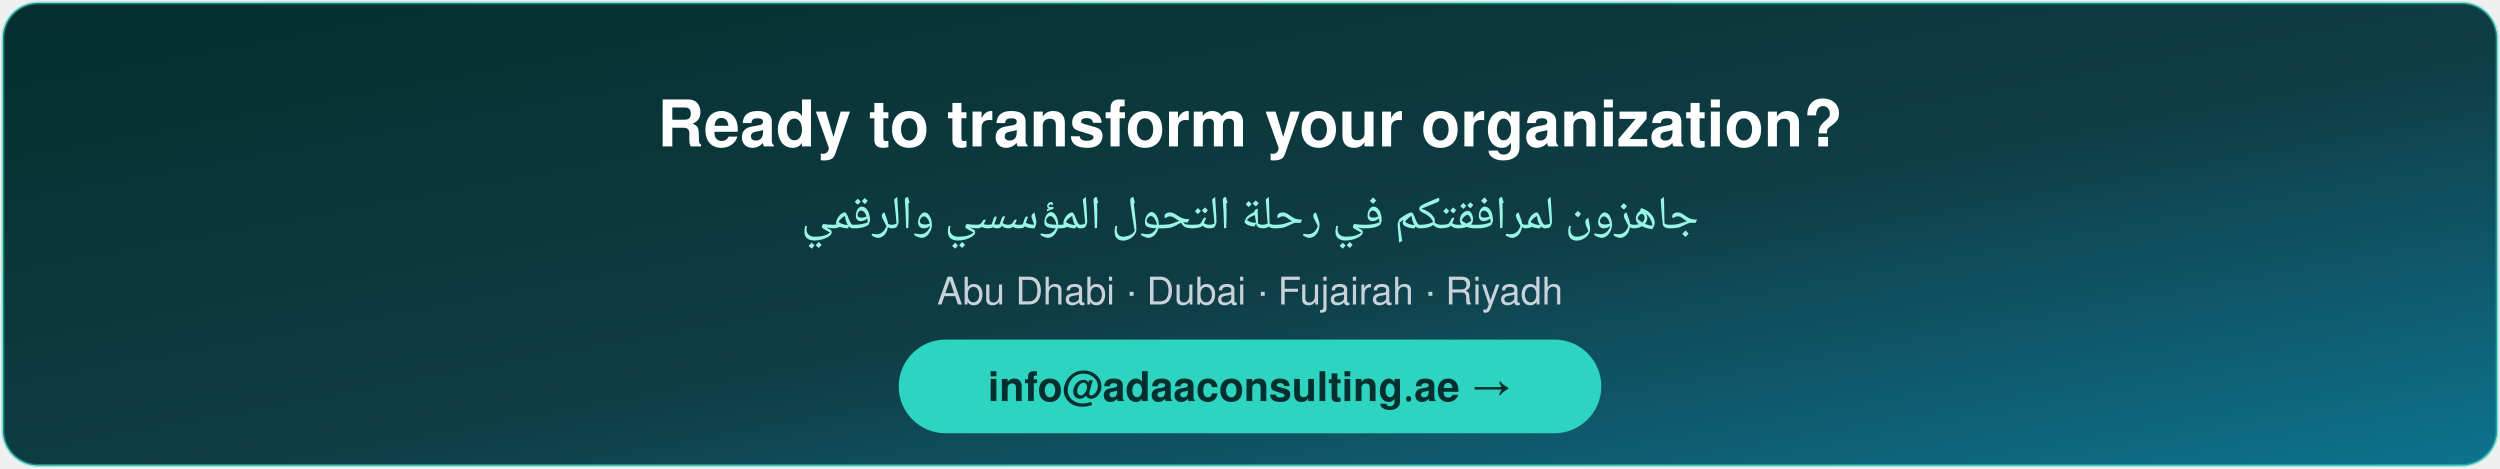
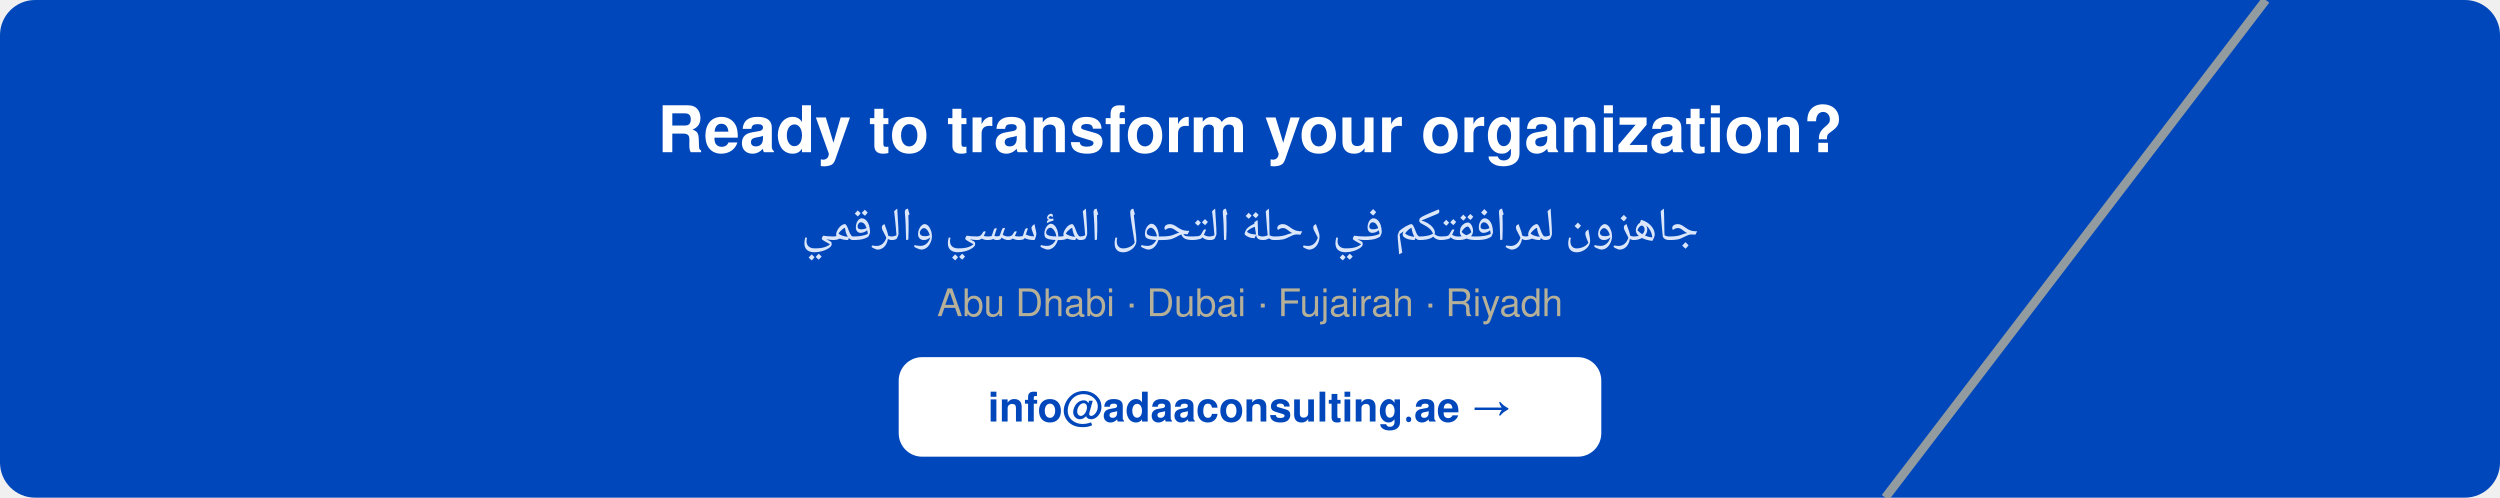
- <svg xmlns="http://www.w3.org/2000/svg" width="854" height="160" viewBox="0 0 854 160" font-family="-apple-system,BlinkMacSystemFont,'Segoe UI','Geeza Pro','Noto Naskh Arabic',Tahoma,Helvetica,Arial,sans-serif">
-   <defs>
-     <linearGradient id="g" x1="0" y1="0" x2="1" y2="1">
-       <stop offset="0" stop-color="#042f2e" />
-       <stop offset=".55" stop-color="#0f3d45" />
-       <stop offset="1" stop-color="#0e7490" />
-     </linearGradient>
-   </defs>
-   <rect x="1" y="1" width="852" height="158" rx="12" fill="url(#g)" stroke="#2dd4bf" stroke-opacity=".5" />
-   <text x="427.0" y="50" text-anchor="middle" font-size="22" font-weight="700" fill="#ffffff">Ready to transform your organization?</text>
-   <text x="427.0" y="78" text-anchor="middle" direction="rtl" font-size="16" fill="#99f6e4">جاهزون لمرافقتكم في رحلة التحول المؤسسي والرقمي</text>
-   <text x="427.0" y="104" text-anchor="middle" font-size="13" fill="#c9d1d9">Abu Dhabi · Dubai · Fujairah · Riyadh</text>
-   <rect x="307.0" y="116" width="240" height="32" rx="16" fill="#2dd4bf" />
-   <text x="427.0" y="137" text-anchor="middle" font-size="14" font-weight="700" fill="#042f2e">info@adaaconsulting.ae  →</text>
+ <svg xmlns="http://www.w3.org/2000/svg" width="854" height="170" viewBox="0 0 854 170" font-family="'JF Flat','Adaa',-apple-system,BlinkMacSystemFont,'Segoe UI','Geeza Pro','Noto Naskh Arabic',Tahoma,Helvetica,Arial,sans-serif">
+   <rect width="854" height="170" rx="12" fill="#0047BB" />
+   <path d="M774 0 L644 170" stroke="#B6B098" stroke-width="3" opacity=".8" />
+   <text x="427.0" y="52" text-anchor="middle" font-size="22" font-weight="700" fill="#ffffff">Ready to transform your organization?</text>
+   <text x="427.0" y="82" text-anchor="middle" font-size="16" fill="#dbe6fb">جاهزون لمرافقتكم في رحلة التحول المؤسسي والرقمي</text>
+   <text x="427.0" y="108" text-anchor="middle" font-size="13" fill="#B6B098">Abu Dhabi · Dubai · Fujairah · Riyadh</text>
+   <rect x="307.0" y="122" width="240" height="34" rx="8" fill="#ffffff" />
+   <text x="427.0" y="144" text-anchor="middle" font-size="14" font-weight="700" fill="#0047BB">info@adaaconsulting.ae  →</text>
</svg>
